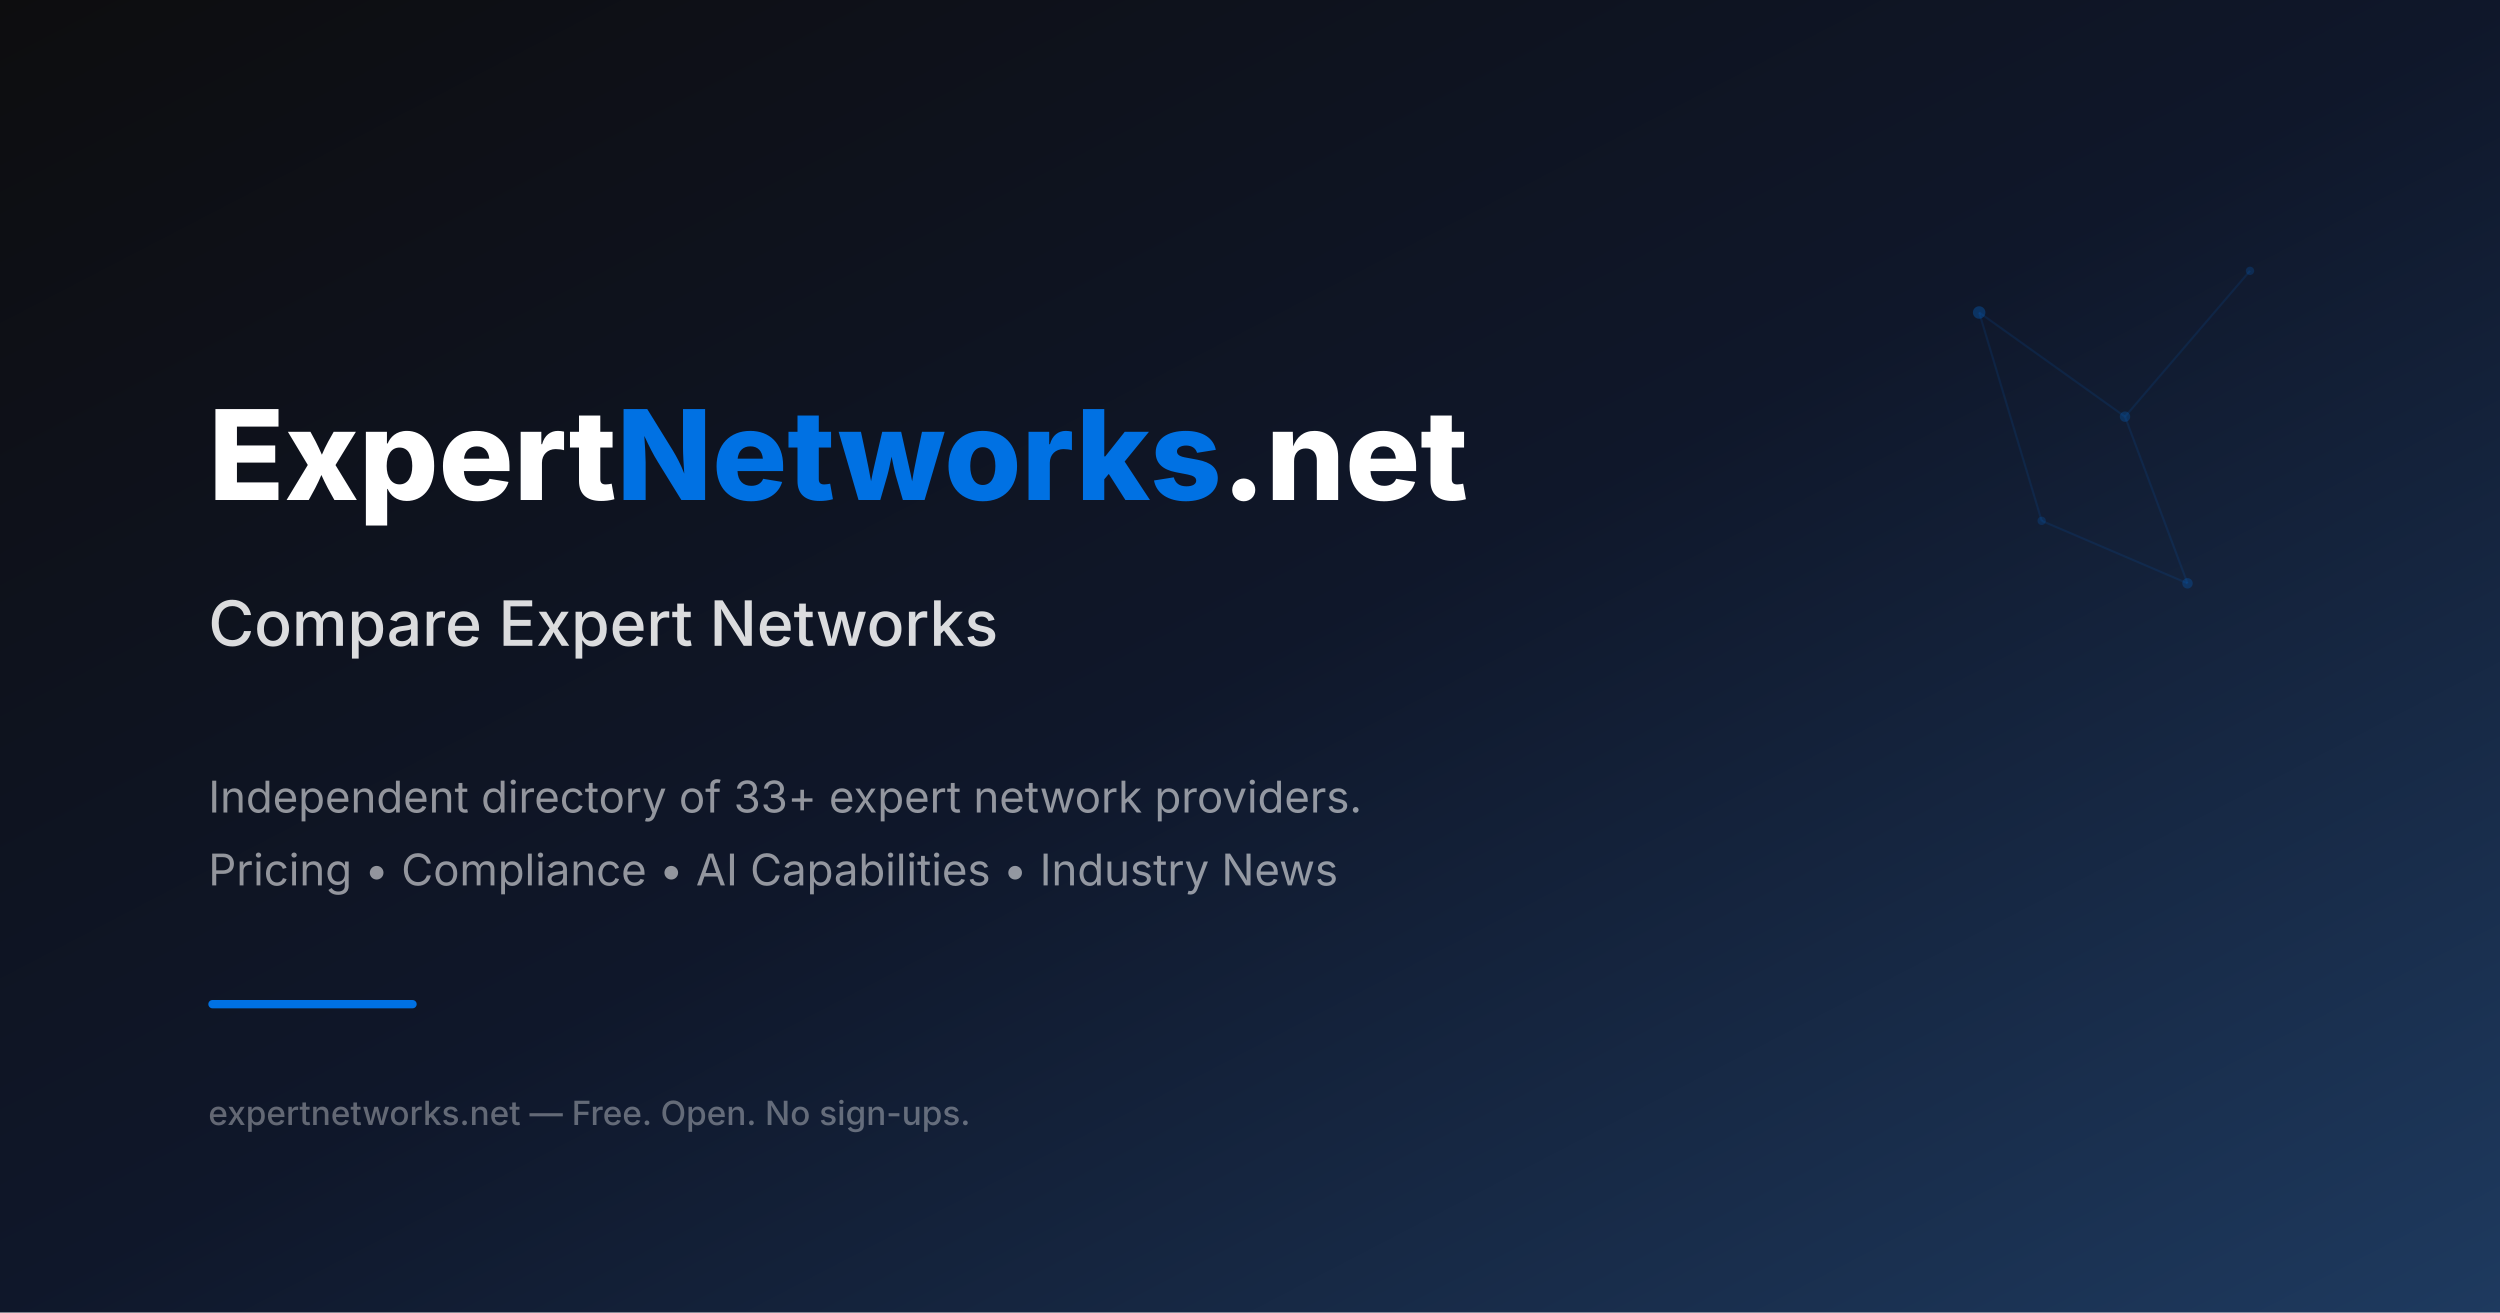
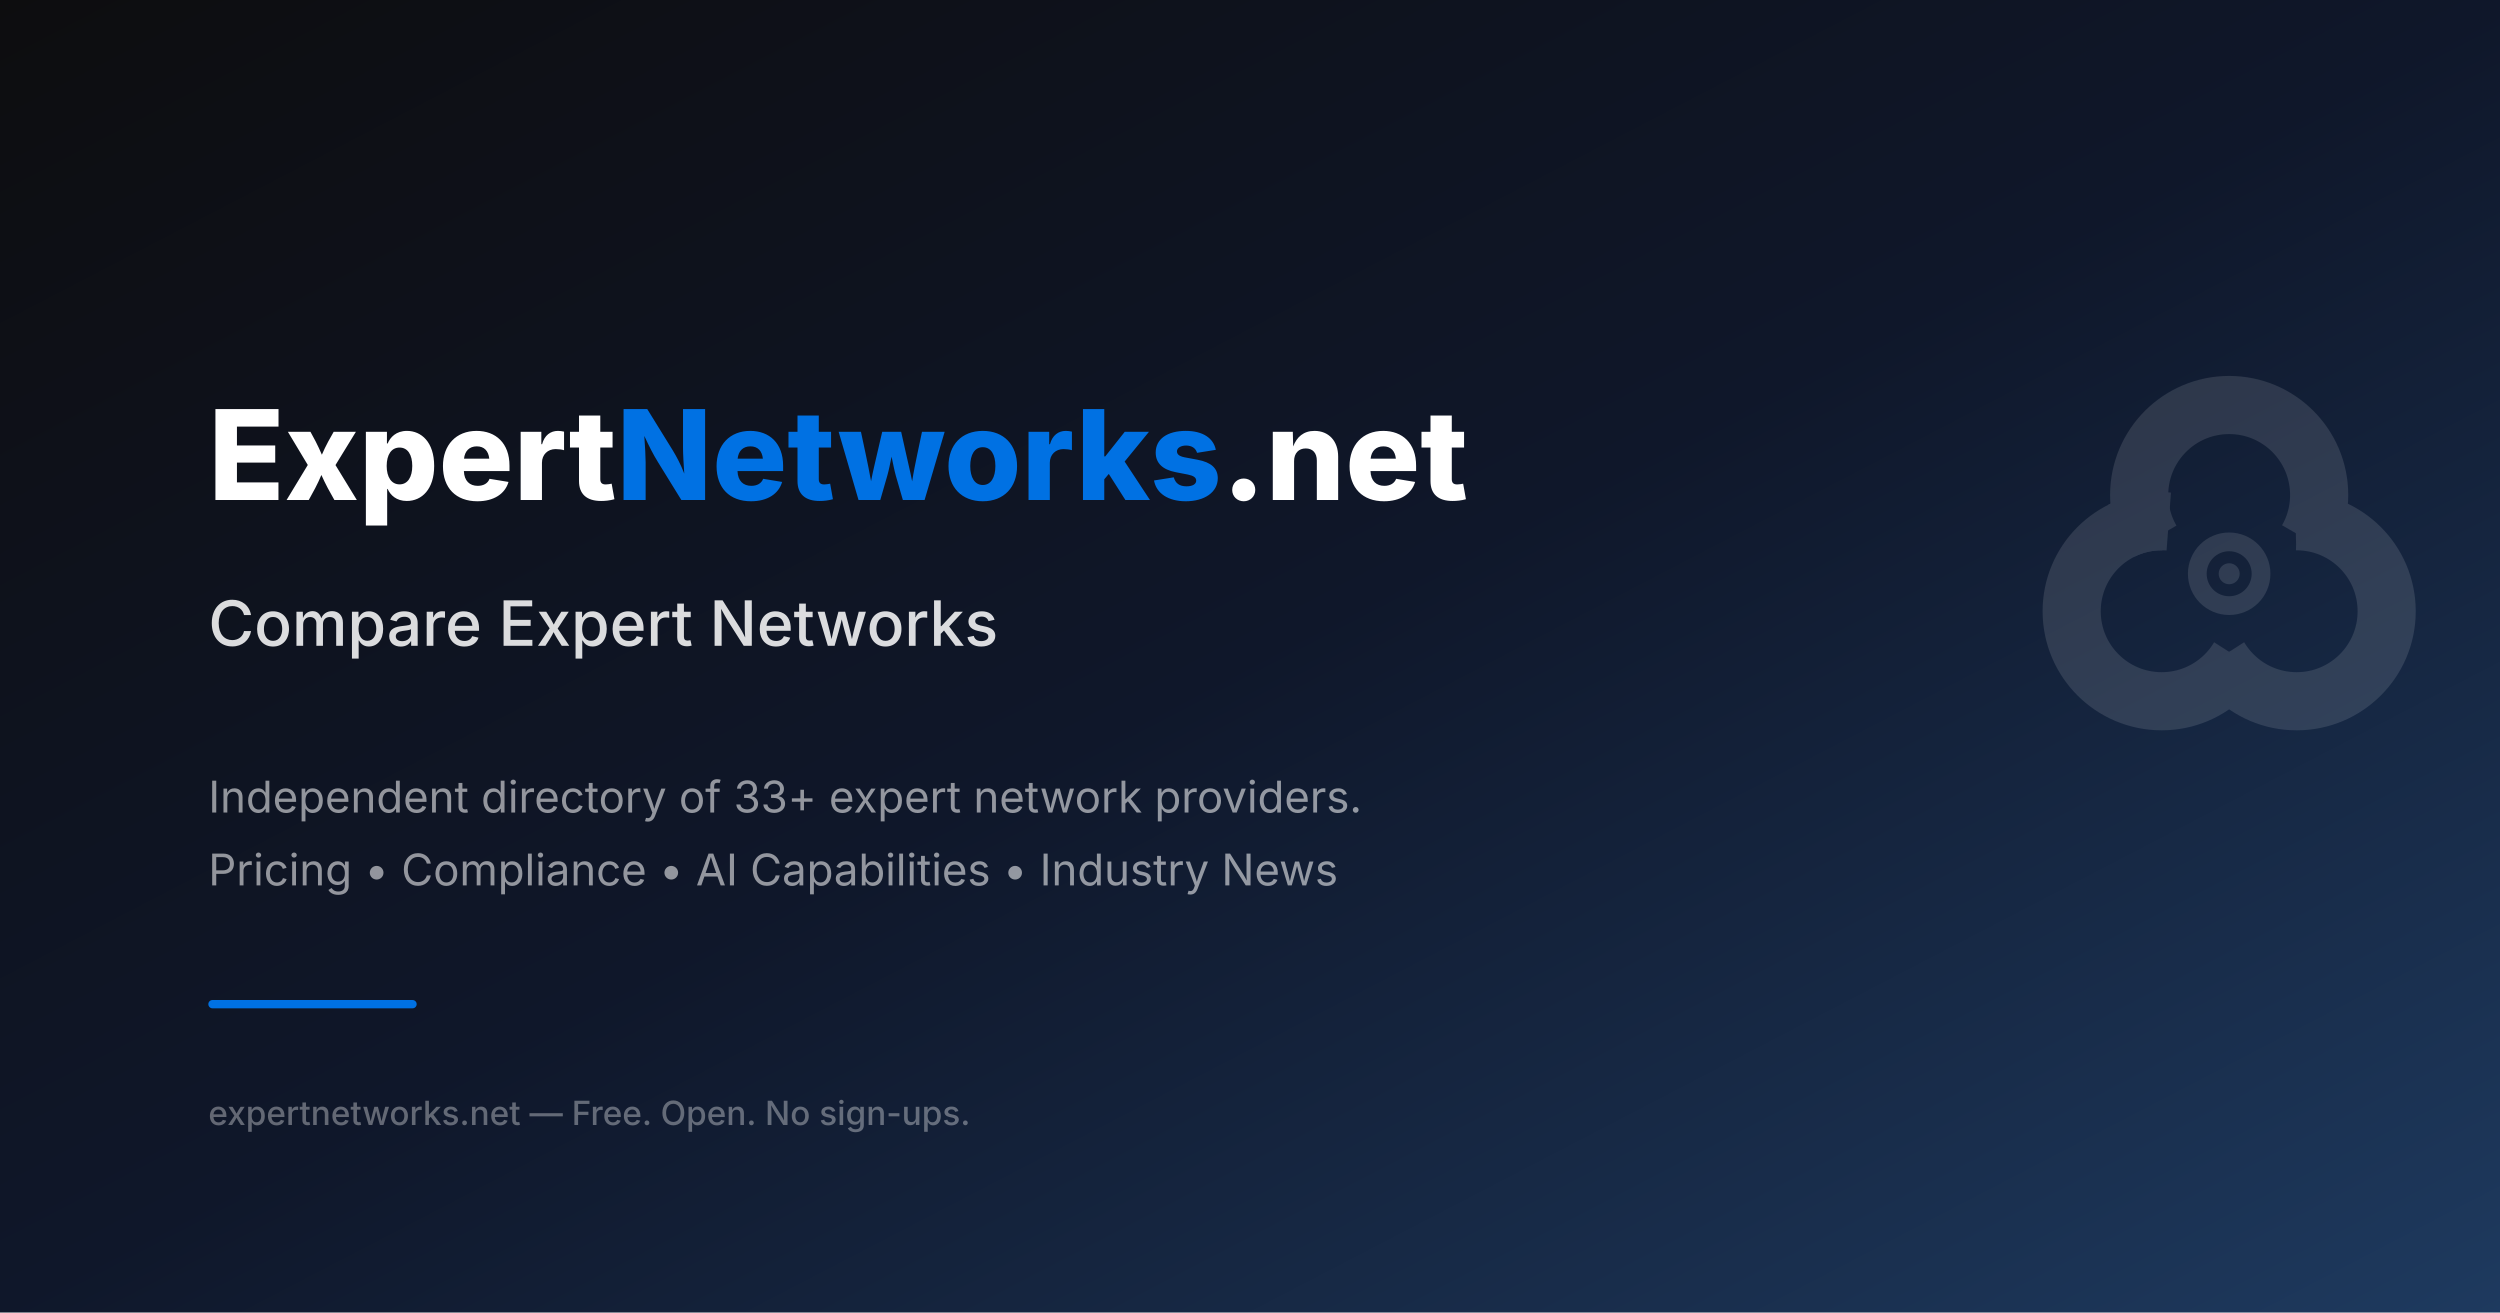
<svg xmlns="http://www.w3.org/2000/svg" width="1200" height="630" viewBox="0 0 1200 630">
  <defs>
    <linearGradient id="bg" x1="0%" y1="0%" x2="100%" y2="100%">
      <stop offset="0%" stop-color="#0d0d0f" />
      <stop offset="50%" stop-color="#0f172a" />
      <stop offset="100%" stop-color="#1e3a5f" />
    </linearGradient>
  </defs>
  <rect width="1200" height="630" fill="url(#bg)" />
-   <circle cx="950" cy="150" r="3" fill="rgba(0,113,227,0.3)" />
-   <circle cx="1020" cy="200" r="2.5" fill="rgba(0,113,227,0.25)" />
-   <circle cx="1080" cy="130" r="2" fill="rgba(0,113,227,0.2)" />
-   <circle cx="980" cy="250" r="2" fill="rgba(0,113,227,0.2)" />
-   <circle cx="1050" cy="280" r="2.5" fill="rgba(0,113,227,0.25)" />
-   <line x1="950" y1="150" x2="1020" y2="200" stroke="rgba(0,113,227,0.12)" stroke-width="1" />
-   <line x1="1020" y1="200" x2="1080" y2="130" stroke="rgba(0,113,227,0.12)" stroke-width="1" />
-   <line x1="1020" y1="200" x2="1050" y2="280" stroke="rgba(0,113,227,0.12)" stroke-width="1" />
-   <line x1="950" y1="150" x2="980" y2="250" stroke="rgba(0,113,227,0.12)" stroke-width="1" />
-   <line x1="980" y1="250" x2="1050" y2="280" stroke="rgba(0,113,227,0.12)" stroke-width="1" />
+   <g transform="translate(980, 180) scale(1.8)" opacity="0.12">
+     <circle cx="32" cy="63" r="24" fill="none" stroke="white" stroke-width="15.5" stroke-dasharray="100.5 50.3" stroke-dashoffset="137.8" />
+     <circle cx="68" cy="63" r="24" fill="none" stroke="white" stroke-width="15.5" stroke-dasharray="100.5 50.3" stroke-dashoffset="38" />
+     <circle cx="50" cy="32" r="24" fill="none" stroke="white" stroke-width="15.5" stroke-dasharray="100.5 50.3" stroke-dashoffset="88" />
+     <circle cx="32" cy="63" r="24" fill="none" stroke="white" stroke-width="15.5" stroke-dasharray="13 138" stroke-dashoffset="49" />
+     <circle cx="50" cy="53" r="11" fill="white" />
+     <circle cx="50" cy="53" r="6" fill="#0f172a" />
+     <circle cx="50" cy="53" r="2.8" fill="white" />
+   </g>
  <text x="100" y="240" font-family="system-ui, -apple-system, sans-serif" font-size="60" font-weight="800" fill="white">Expert<tspan fill="#0071E3">Networks</tspan>.net</text>
  <text x="100" y="310" font-family="system-ui, -apple-system, sans-serif" font-size="30" font-weight="500" fill="rgba(255,255,255,0.85)">Compare Expert Networks</text>
  <text x="100" y="390" font-family="system-ui, -apple-system, sans-serif" font-size="21" font-weight="400" fill="rgba(255,255,255,0.55)">Independent directory of 33+ expert network providers.</text>
  <text x="100" y="425" font-family="system-ui, -apple-system, sans-serif" font-size="21" font-weight="400" fill="rgba(255,255,255,0.55)">Pricing • Compliance • AI Capabilities • Industry News</text>
  <rect x="100" y="480" width="100" height="4" rx="2" fill="#0071E3" />
  <text x="100" y="540" font-family="system-ui, -apple-system, sans-serif" font-size="16" font-weight="500" fill="rgba(255,255,255,0.35)">expertnetworks.net — Free. Open. No sign-ups.</text>
</svg>
